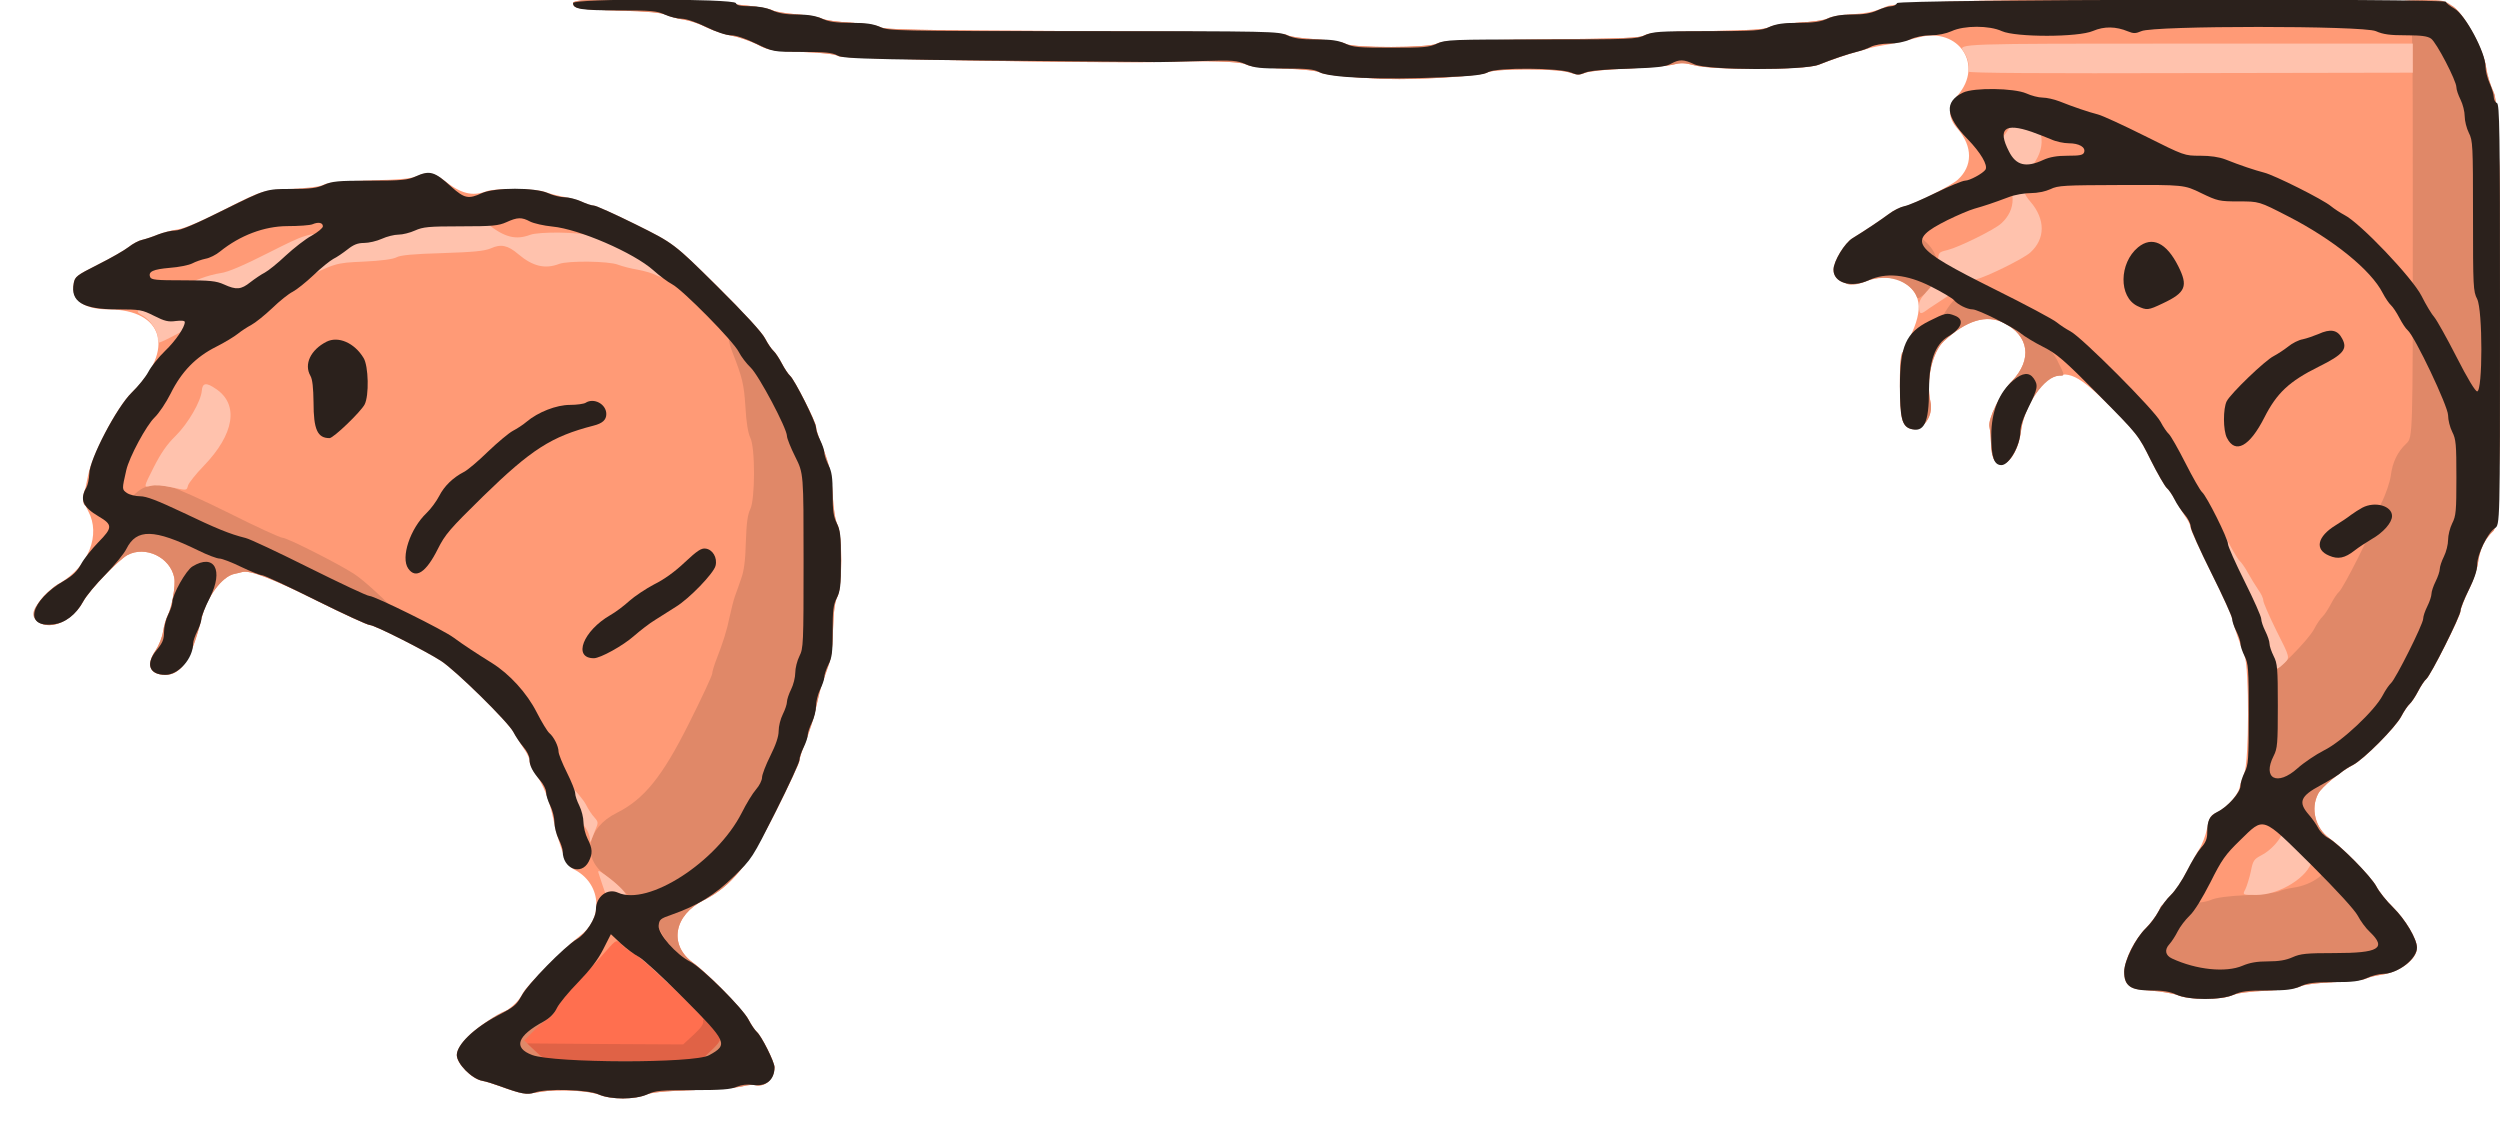
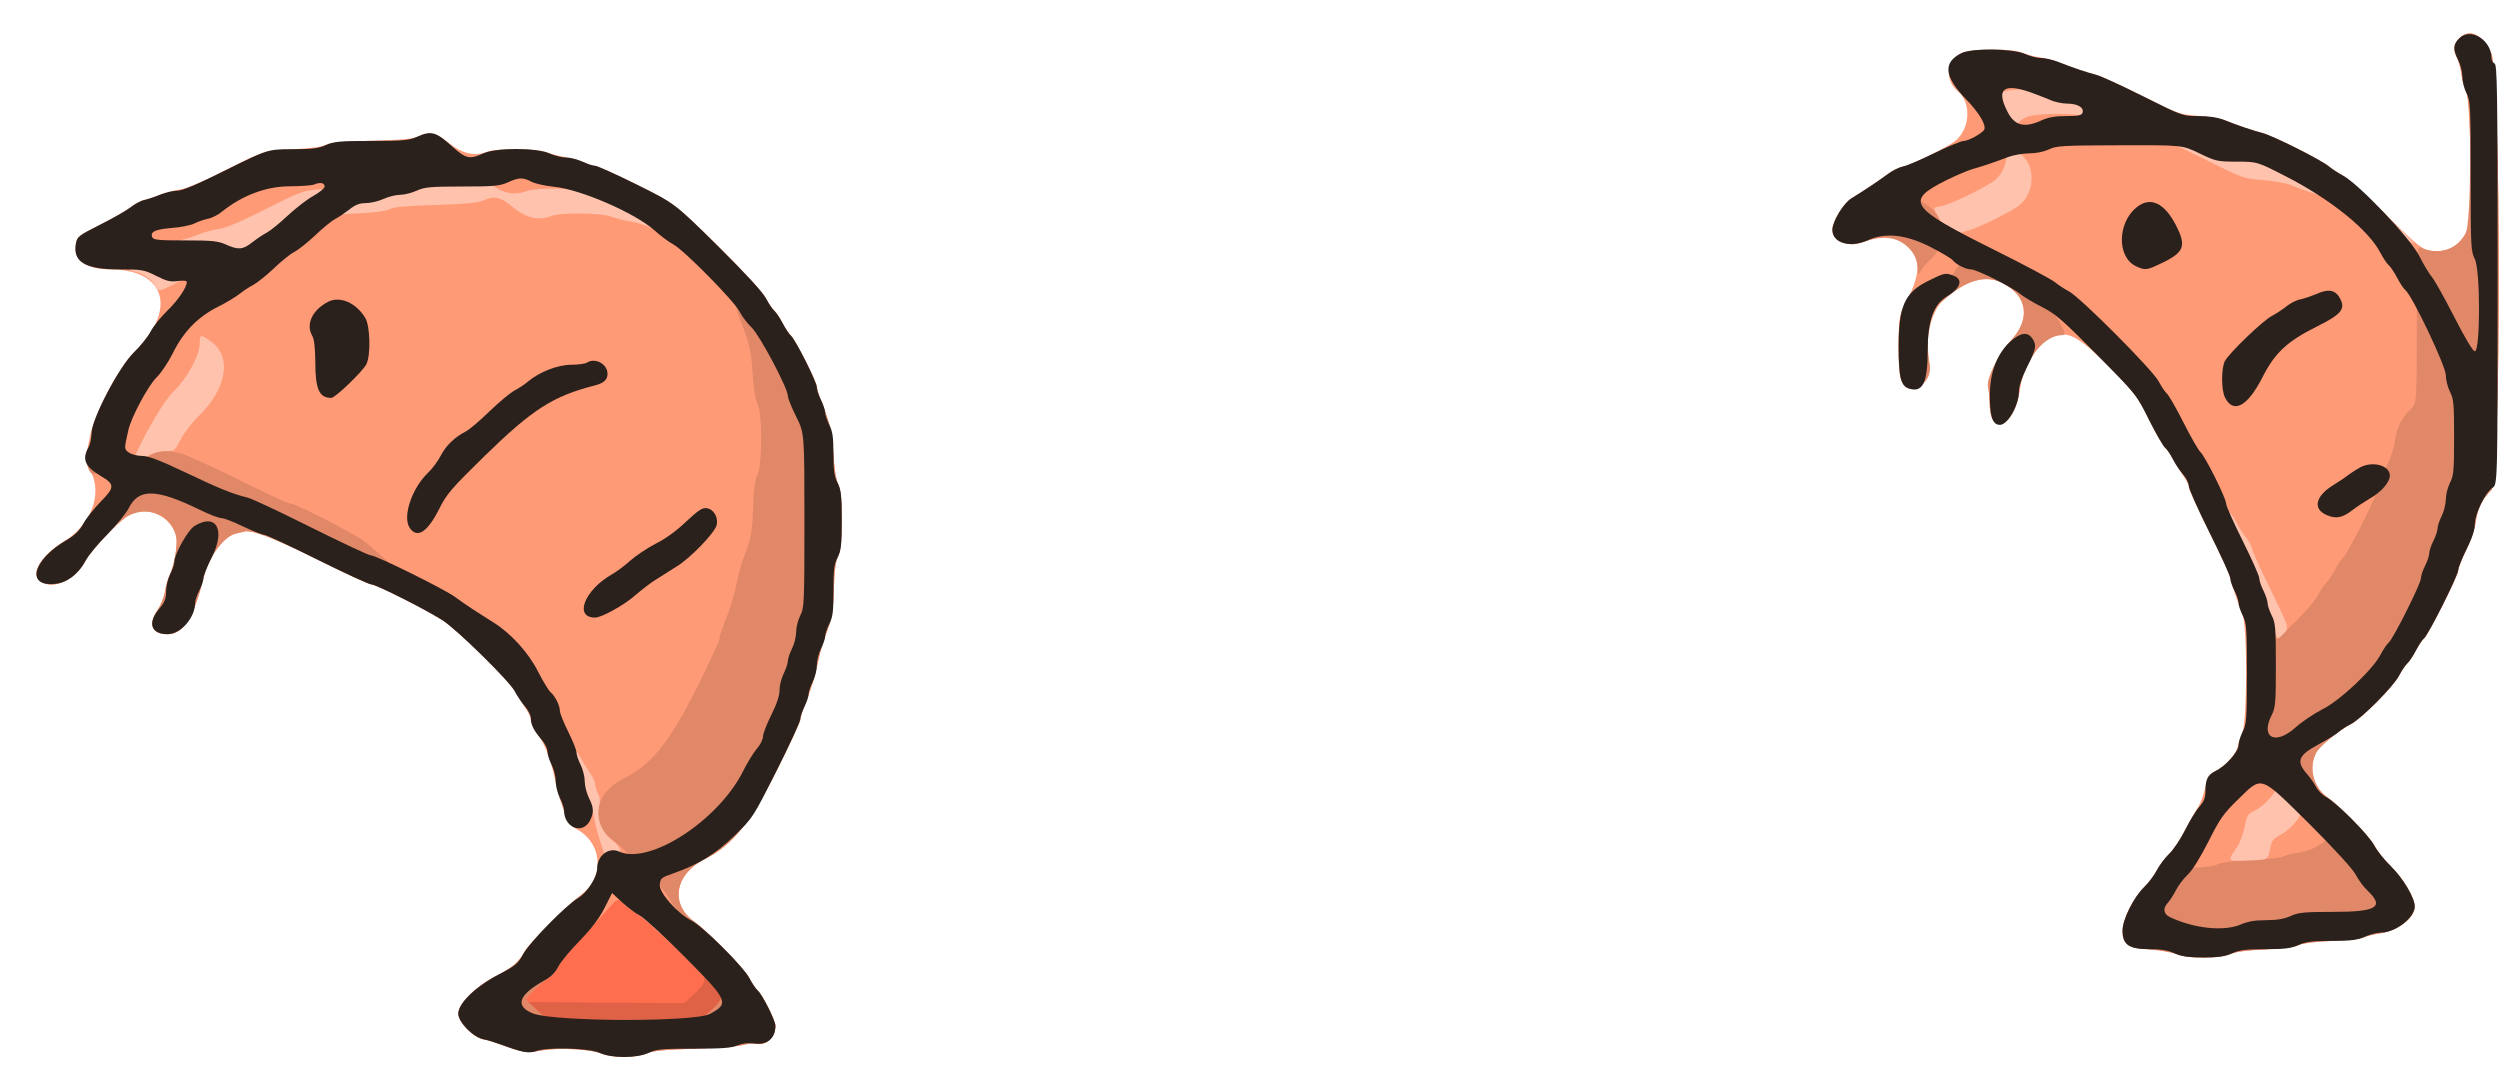
- <svg xmlns="http://www.w3.org/2000/svg" viewBox="0 0 1204 544" width="301" height="136">
-   <g transform="translate(0,544) scale(0.1,-0.1)" fill="#ff9a76" stroke="none">
-     <path d="M2760 5426 c0 -27 24 -31 220 -37 144 -4 204 -10 230 -21 19 -9 57 -19 85 -23 27 -4 76 -20 108 -37 33 -16 87 -34 121 -40 33 -6 88 -25 121 -41 57 -30 67 -31 215 -37 107 -4 163 -11 180 -21 22 -13 1319 -35 1560 -27 205 7 376 2 400 -12 18 -10 71 -16 180 -20 105 -4 163 -11 180 -20 22 -13 255 -32 380 -31 162 0 398 18 420 31 35 21 336 21 398 1 37 -12 49 -13 75 -2 19 8 103 17 207 21 96 4 195 13 219 19 35 9 55 9 103 -4 95 -24 532 -22 596 3 120 47 232 81 307 93 56 9 78 14 180 40 189 48 309 -134 184 -279 -50 -57 -50 -107 0 -164 72 -84 72 -178 -1 -244 -31 -29 -214 -119 -257 -128 -19 -3 -53 -20 -75 -37 -42 -31 -112 -78 -174 -116 -38 -23 -91 -110 -92 -151 -1 -61 80 -89 158 -56 45 19 129 22 162 4 104 -54 117 -136 46 -278 -46 -92 -46 -92 -46 -232 0 -151 10 -192 50 -205 55 -17 113 60 97 130 -22 103 8 239 65 292 107 100 205 130 288 88 122 -62 139 -175 40 -280 -56 -60 -117 -183 -109 -220 4 -17 7 -55 8 -85 3 -163 123 -106 145 69 12 92 83 219 140 248 85 44 136 20 298 -144 120 -122 129 -134 186 -249 33 -66 68 -126 77 -134 9 -8 28 -34 41 -59 14 -25 36 -61 49 -80 14 -19 25 -42 25 -53 0 -10 43 -103 95 -208 52 -104 99 -206 104 -227 11 -44 37 -120 60 -178 24 -60 23 -513 -1 -570 -9 -22 -19 -52 -22 -67 -8 -37 -60 -95 -107 -119 -35 -17 -39 -24 -50 -80 -7 -33 -23 -76 -36 -96 -13 -19 -41 -70 -63 -112 -21 -42 -55 -92 -75 -111 -20 -19 -47 -55 -60 -80 -13 -25 -40 -61 -60 -80 -49 -46 -105 -158 -105 -209 0 -68 23 -84 131 -92 52 -4 111 -15 131 -23 51 -22 206 -22 256 0 24 11 83 19 172 23 84 4 144 12 160 21 16 8 75 16 160 20 74 3 144 11 155 17 11 6 43 14 70 18 93 13 175 75 175 131 0 42 -56 136 -115 194 -31 30 -67 75 -80 100 -24 45 -157 183 -228 234 -67 49 -90 142 -53 213 16 32 109 109 168 139 51 26 207 183 233 235 13 25 31 51 40 59 9 8 27 35 40 60 13 25 31 53 40 60 21 18 165 303 165 328 0 10 17 54 38 98 22 43 42 103 46 133 8 65 33 116 75 155 48 46 49 2003 2 2108 -17 36 -33 89 -37 119 -11 86 -102 256 -159 297 -70 49 -2620 51 -2730 1 -53 -24 -89 -32 -164 -38 -53 -4 -107 -13 -120 -21 -14 -7 -77 -16 -140 -19 -71 -5 -126 -13 -141 -22 -19 -11 -86 -15 -300 -19 -220 -4 -280 -8 -300 -20 -21 -13 -102 -16 -500 -20 -398 -4 -479 -7 -500 -20 -36 -21 -403 -22 -440 -1 -15 9 -70 17 -141 22 -68 4 -126 12 -140 20 -20 12 -193 15 -979 19 -807 4 -959 7 -980 19 -15 9 -70 17 -141 22 -63 3 -126 12 -140 19 -13 8 -68 17 -121 21 -53 4 -106 13 -117 19 -81 43 -961 76 -961 36z" />
+ <svg xmlns="http://www.w3.org/2000/svg" viewBox="0 0 1204 525" width="301" height="131">
+   <g transform="translate(0,525) scale(0.1,-0.1)" fill="#ff9a76" stroke="none">
+     <path d="M11855 5065 c-28 -28 -31 -54 -11 -94 8 -15 18 -52 22 -82 4 -30 14 -67 23 -84 17 -32 30 -502 16 -612 -11 -94 -74 -155 -159 -155 -64 0 -74 8 -256 187 -91 89 -181 171 -200 180 -19 10 -48 29 -64 42 -38 32 -273 150 -323 162 -47 12 -126 39 -173 59 -19 8 -78 18 -131 23 -95 7 -98 8 -277 98 -100 50 -198 95 -219 100 -41 10 -110 33 -183 61 -25 10 -67 21 -93 24 -26 4 -63 14 -82 22 -50 21 -246 19 -291 -2 -74 -35 -83 -131 -19 -184 65 -54 61 -174 -7 -236 -31 -29 -214 -119 -257 -128 -19 -3 -53 -20 -75 -37 -42 -31 -112 -78 -174 -116 -38 -23 -91 -110 -92 -151 -1 -61 80 -89 158 -56 45 19 129 22 162 4 104 -54 117 -136 46 -278 -46 -92 -46 -92 -46 -232 0 -151 10 -192 50 -205 55 -17 113 60 97 130 -22 103 8 239 65 292 107 100 205 130 288 88 122 -62 139 -175 40 -280 -56 -60 -117 -183 -109 -220 4 -17 7 -55 8 -85 3 -163 123 -106 145 69 12 92 83 219 140 248 85 44 136 20 298 -144 120 -122 129 -134 186 -249 33 -66 68 -126 77 -134 9 -8 28 -34 41 -59 14 -25 36 -61 49 -80 14 -19 25 -42 25 -53 0 -10 43 -103 95 -208 52 -104 99 -206 104 -227 11 -44 37 -120 60 -178 24 -60 23 -513 -1 -570 -9 -22 -19 -52 -22 -67 -8 -37 -60 -95 -107 -119 -35 -17 -39 -24 -50 -80 -7 -33 -23 -76 -36 -96 -13 -19 -41 -70 -63 -112 -21 -42 -55 -92 -75 -111 -20 -19 -47 -55 -60 -80 -13 -25 -40 -61 -60 -80 -49 -46 -105 -158 -105 -209 0 -68 23 -84 131 -92 52 -4 111 -15 131 -23 51 -22 206 -22 256 0 24 11 83 19 172 23 84 4 144 12 160 21 16 8 75 16 160 20 74 3 144 11 155 17 11 6 43 14 70 18 93 13 175 75 175 131 0 42 -56 136 -115 194 -31 30 -67 75 -80 100 -24 45 -157 183 -228 234 -67 49 -90 142 -53 213 16 32 109 109 168 139 51 26 207 183 233 235 13 25 31 51 40 59 9 8 27 35 40 60 13 25 31 53 40 60 21 18 165 303 165 328 0 10 17 54 38 98 22 43 42 103 46 133 8 65 33 116 75 155 49 47 49 2008 0 2110 -44 92 -105 120 -154 71z" />
    <path d="M2010 4593 c-27 -13 -78 -18 -230 -22 -140 -4 -202 -10 -220 -20 -16 -9 -73 -17 -160 -21 -135 -6 -135 -6 -316 -97 -118 -60 -197 -94 -230 -98 -27 -4 -69 -15 -94 -25 -25 -10 -58 -21 -75 -25 -16 -3 -46 -19 -66 -35 -19 -15 -85 -53 -147 -84 -103 -52 -111 -58 -117 -90 -15 -79 46 -126 167 -126 268 -1 323 -196 113 -400 -71 -69 -190 -295 -211 -400 -7 -36 -16 -78 -20 -93 -5 -21 0 -41 21 -79 61 -113 2 -264 -136 -346 -103 -62 -154 -155 -104 -188 62 -41 165 7 216 100 29 54 169 199 213 223 87 46 205 -11 225 -108 8 -38 -11 -144 -33 -187 -8 -15 -17 -49 -21 -75 -4 -26 -20 -66 -36 -90 -47 -69 -28 -117 48 -117 76 0 125 77 174 273 25 102 98 200 157 213 15 3 32 7 38 9 37 11 150 -33 362 -139 129 -64 242 -116 253 -116 22 0 267 -124 343 -173 72 -47 324 -294 352 -347 14 -25 36 -60 49 -79 14 -19 25 -44 25 -56 0 -12 11 -37 25 -56 43 -59 70 -129 91 -229 11 -58 20 -86 57 -193 5 -15 24 -35 41 -44 130 -65 146 -232 30 -319 -69 -52 -255 -238 -274 -274 -25 -49 -64 -82 -147 -125 -93 -48 -173 -130 -173 -176 0 -41 71 -114 122 -124 18 -3 56 -15 83 -25 114 -41 122 -42 194 -29 85 15 242 7 293 -15 50 -21 167 -21 216 1 28 12 84 18 232 23 107 4 213 12 235 18 22 6 50 9 62 6 47 -12 93 30 93 86 0 26 -63 151 -85 170 -9 8 -27 34 -40 59 -23 46 -195 222 -268 275 -117 85 -92 229 53 301 132 66 219 174 346 427 63 125 114 235 114 244 0 8 8 36 18 62 35 90 53 147 66 212 8 36 19 81 26 100 7 19 21 58 30 85 13 35 20 88 22 175 3 92 9 133 21 157 24 46 25 299 0 346 -10 21 -19 72 -23 147 -7 110 -15 142 -62 262 -10 26 -18 54 -18 63 0 22 -105 228 -125 245 -9 8 -27 35 -40 60 -13 25 -31 52 -40 60 -9 8 -27 34 -40 59 -15 30 -98 120 -232 253 -208 206 -208 206 -391 297 -101 50 -193 91 -203 91 -11 0 -33 7 -50 15 -16 9 -55 20 -87 26 -31 5 -74 16 -95 24 -45 18 -241 20 -284 4 -69 -26 -124 -12 -205 53 -45 36 -84 42 -128 21z" />
  </g>
-   <g transform="translate(0,544) scale(0.1,-0.1)" fill="#e08868" stroke="none">
-     <path d="M2760 5426 c0 -27 24 -31 220 -37 144 -4 204 -10 230 -21 19 -9 57 -19 85 -23 27 -4 76 -20 108 -37 33 -16 87 -34 121 -40 33 -6 88 -25 121 -41 57 -30 67 -31 215 -37 107 -4 163 -11 180 -21 22 -13 1319 -35 1560 -27 205 7 376 2 400 -12 18 -10 71 -16 180 -20 105 -4 163 -11 180 -20 22 -13 255 -32 380 -31 162 0 398 18 420 31 35 21 336 21 398 1 37 -12 49 -13 75 -2 19 8 103 17 207 21 96 4 195 13 219 19 35 9 55 9 103 -4 95 -24 532 -22 596 3 70 28 142 52 186 63 75 19 79 24 51 66 -26 37 -31 72 -16 101 11 21 -137 15 -178 -7 -14 -8 -76 -17 -140 -20 -71 -5 -126 -13 -141 -22 -19 -11 -86 -15 -300 -19 -220 -4 -280 -8 -300 -20 -21 -13 -102 -16 -500 -20 -398 -4 -479 -7 -500 -20 -36 -21 -403 -22 -440 -1 -15 9 -70 17 -141 22 -68 4 -126 12 -140 20 -20 12 -193 15 -979 19 -807 4 -959 7 -980 19 -15 9 -70 17 -141 22 -63 3 -126 12 -140 19 -13 8 -68 17 -121 21 -53 4 -106 13 -117 19 -81 43 -961 76 -961 36z" />
-     <path d="M11580 5435 c0 -3 9 -23 20 -45 20 -38 20 -59 20 -1048 0 -1008 0 -1008 -31 -1038 -42 -39 -67 -90 -75 -155 -4 -30 -24 -90 -46 -133 -21 -44 -38 -88 -38 -98 0 -25 -144 -310 -165 -328 -9 -7 -27 -35 -40 -60 -13 -25 -31 -52 -40 -60 -9 -8 -27 -34 -40 -59 -27 -53 -183 -210 -235 -236 -80 -40 -80 -40 -80 -214 l0 -156 86 -85 c47 -47 96 -105 109 -130 13 -25 49 -70 80 -100 59 -58 115 -152 115 -194 0 -56 -82 -118 -175 -131 -27 -4 -59 -12 -70 -18 -11 -6 -81 -14 -155 -18 -89 -4 -148 -12 -172 -23 -26 -11 -67 -16 -136 -16 -100 0 -100 0 -113 -32 -7 -18 -34 -55 -60 -83 -93 -99 -133 -223 -90 -276 16 -20 31 -24 112 -30 52 -4 111 -15 131 -23 51 -22 206 -22 256 0 24 11 83 19 172 23 84 4 144 12 160 21 16 8 75 16 160 20 74 3 144 11 155 17 11 6 43 14 70 18 93 13 175 75 175 131 0 42 -56 136 -115 194 -31 30 -67 75 -80 100 -24 45 -157 183 -228 234 -67 49 -90 142 -53 213 16 32 109 109 168 139 51 26 207 183 233 235 13 25 31 51 40 59 9 8 27 35 40 60 13 25 31 53 40 60 21 18 165 303 165 328 0 10 17 54 38 98 22 43 42 103 46 133 8 65 33 116 75 155 48 46 49 2003 2 2108 -17 36 -33 89 -37 119 -11 86 -102 256 -159 297 -44 31 -49 32 -140 32 -52 0 -95 -2 -95 -5z" />
-     <path d="M9103 4320 c-18 -4 -43 -15 -55 -24 -13 -9 -34 -23 -48 -33 -71 -48 -120 -116 -120 -168 0 -31 48 -35 108 -9 95 41 216 2 245 -79 6 -15 63 37 84 77 64 123 -69 271 -214 236z" />
-     <path d="M3268 4224 c11 -22 28 -47 37 -54 9 -8 27 -35 40 -60 13 -25 31 -52 40 -60 20 -17 125 -223 125 -245 0 -9 8 -37 18 -63 47 -120 55 -152 62 -262 4 -75 13 -126 23 -147 25 -47 24 -300 0 -346 -12 -24 -18 -65 -21 -157 -2 -87 -9 -140 -22 -175 -9 -27 -23 -66 -30 -85 -7 -19 -18 -64 -26 -100 -13 -65 -31 -122 -66 -212 -10 -26 -18 -54 -18 -62 0 -9 -51 -119 -114 -244 -127 -253 -214 -361 -346 -427 -145 -72 -170 -216 -53 -301 73 -53 245 -229 268 -275 13 -25 31 -51 40 -59 22 -19 85 -144 85 -170 0 -56 -46 -98 -93 -86 -12 3 -40 0 -62 -6 -22 -6 -128 -14 -235 -18 -148 -5 -204 -11 -232 -23 -39 -18 -165 -23 -202 -8 -58 23 -286 -153 -286 -220 0 -41 71 -114 122 -124 18 -3 56 -15 83 -25 114 -41 122 -42 194 -29 85 15 242 7 293 -15 50 -21 167 -21 216 1 28 12 84 18 232 23 107 4 213 12 235 18 22 6 50 9 62 6 47 -12 93 30 93 86 0 26 -63 151 -85 170 -9 8 -27 34 -40 59 -23 46 -195 222 -268 275 -117 85 -92 229 53 301 132 66 219 174 346 427 63 125 114 235 114 244 0 8 8 36 18 62 35 90 53 147 66 212 8 36 19 81 26 100 7 19 21 58 30 85 13 35 20 88 22 175 3 92 9 133 21 157 24 46 25 299 0 346 -10 21 -19 72 -23 147 -7 110 -15 142 -62 262 -10 26 -18 54 -18 63 0 22 -105 228 -125 245 -9 8 -27 35 -40 60 -13 25 -31 52 -40 60 -9 8 -27 34 -40 59 -15 29 -98 120 -230 251 -162 161 -203 196 -187 164z" />
-     <path d="M9491 4049 c-75 -16 -162 -145 -177 -259 -21 -168 -144 -236 -144 -80 0 33 -3 41 -10 30 -16 -25 -12 -296 5 -330 44 -85 154 -6 132 95 -22 103 8 239 65 292 107 100 205 130 288 88 122 -62 139 -175 40 -280 -56 -60 -117 -183 -109 -220 4 -17 7 -55 8 -85 3 -164 123 -106 145 70 15 117 115 260 182 260 30 0 30 -2 -10 78 -42 83 -281 326 -331 337 -17 4 -34 8 -40 9 -5 1 -25 -1 -44 -5z" />
-     <path d="M745 3105 c-5 -2 -22 -6 -37 -9 -59 -13 -132 -111 -157 -213 -31 -123 -87 -248 -118 -262 -34 -16 -85 -14 -111 5 -27 18 -52 4 -120 -70 -49 -53 -54 -87 -17 -112 62 -41 165 7 216 100 29 54 169 199 213 223 87 46 205 -11 225 -108 8 -38 -11 -144 -33 -187 -8 -15 -17 -49 -21 -75 -4 -26 -20 -66 -36 -90 -47 -69 -28 -117 48 -117 76 0 125 77 174 273 25 102 98 200 157 213 15 3 32 7 38 9 37 11 150 -33 362 -139 129 -64 242 -116 253 -116 11 0 78 -29 149 -65 71 -36 132 -65 135 -65 40 0 -256 309 -361 377 -76 49 -321 173 -343 173 -11 0 -127 53 -258 119 -131 65 -256 121 -278 125 -22 4 -47 9 -55 11 -8 2 -19 2 -25 0z" />
-     <path d="M407 3077 c-10 -26 -9 -65 2 -71 12 -8 19 33 11 64 -5 22 -7 23 -13 7z" />
+   <g transform="translate(0,525) scale(0.1,-0.1)" fill="#e08868" stroke="none">
+     <path d="M11855 5065 c-28 -28 -31 -54 -11 -94 8 -15 18 -52 22 -82 4 -30 14 -67 23 -84 27 -51 24 -637 -4 -684 -46 -78 -128 -103 -217 -66 -17 7 -18 -15 -18 -372 0 -379 0 -379 -31 -409 -42 -39 -67 -90 -75 -155 -4 -30 -24 -90 -46 -133 -21 -44 -38 -88 -38 -98 0 -25 -144 -310 -165 -328 -9 -7 -27 -35 -40 -60 -13 -25 -31 -52 -40 -60 -9 -8 -27 -34 -40 -59 -26 -53 -183 -209 -235 -236 -104 -53 -110 -65 -110 -212 l0 -133 101 -97 c57 -55 111 -117 124 -143 13 -25 49 -70 80 -100 59 -58 115 -152 115 -194 0 -56 -82 -118 -175 -131 -27 -4 -59 -12 -70 -18 -11 -6 -81 -14 -155 -17 -85 -4 -144 -12 -160 -20 -16 -9 -74 -16 -159 -20 -104 -5 -136 -9 -139 -20 -3 -8 -26 -37 -52 -65 -93 -99 -134 -223 -91 -276 16 -20 31 -24 112 -30 52 -4 111 -15 131 -23 51 -22 206 -22 256 0 24 11 83 19 172 23 84 4 144 12 160 21 16 8 75 16 160 20 74 3 144 11 155 17 11 6 43 14 70 18 93 13 175 75 175 131 0 42 -56 136 -115 194 -31 30 -67 75 -80 100 -24 45 -157 183 -228 234 -67 49 -90 142 -53 213 16 32 109 109 168 139 51 26 207 183 233 235 13 25 31 51 40 59 9 8 27 35 40 60 13 25 31 53 40 60 21 18 165 303 165 328 0 10 17 54 38 98 22 43 42 103 46 133 8 65 33 116 75 155 49 47 49 2008 0 2110 -44 92 -105 120 -154 71z" />
+     <path d="M9133 4290 c-18 -4 -43 -15 -55 -24 -13 -9 -39 -27 -59 -40 -44 -30 -81 -73 -99 -115 -17 -41 -8 -48 43 -33 93 28 113 31 151 22 73 -16 125 -75 128 -144 1 -36 1 -36 18 -8 10 15 30 38 45 52 134 123 9 333 -172 290z" />
+     <path d="M3298 4194 c11 -22 28 -47 37 -54 9 -8 27 -35 40 -60 13 -25 31 -52 40 -60 20 -17 125 -223 125 -245 0 -9 8 -37 18 -63 47 -120 55 -152 62 -262 4 -75 13 -126 23 -147 25 -47 24 -300 0 -346 -12 -24 -18 -65 -21 -157 -2 -87 -9 -140 -22 -175 -9 -27 -23 -66 -30 -85 -7 -19 -18 -64 -26 -100 -13 -65 -31 -122 -66 -212 -10 -26 -18 -54 -18 -62 0 -9 -51 -119 -114 -244 -127 -253 -214 -361 -346 -427 -145 -72 -170 -216 -53 -301 73 -53 245 -229 268 -275 13 -25 31 -51 40 -59 22 -19 85 -144 85 -170 0 -56 -46 -98 -93 -86 -12 3 -40 0 -62 -6 -22 -6 -128 -14 -235 -18 -148 -5 -204 -11 -232 -23 -50 -22 -159 -22 -221 0 -48 17 -48 17 -122 -20 -94 -49 -175 -131 -175 -178 0 -41 71 -114 122 -124 18 -3 56 -15 83 -25 114 -41 122 -42 194 -29 85 15 242 7 293 -15 50 -21 167 -21 216 1 28 12 84 18 232 23 107 4 213 12 235 18 22 6 50 9 62 6 47 -12 93 30 93 86 0 26 -63 151 -85 170 -9 8 -27 34 -40 59 -23 46 -195 222 -268 275 -117 85 -92 229 53 301 132 66 219 174 346 427 63 125 114 235 114 244 0 8 8 36 18 62 35 90 53 147 66 212 8 36 19 81 26 100 7 19 21 58 30 85 13 35 20 88 22 175 3 92 9 133 21 157 24 46 25 299 0 346 -10 21 -19 72 -23 147 -7 110 -15 142 -62 262 -10 26 -18 54 -18 63 0 22 -105 228 -125 245 -9 8 -27 35 -40 60 -13 25 -31 52 -40 60 -9 8 -27 34 -40 59 -15 29 -94 116 -215 236 -152 151 -188 182 -172 149z" />
+     <path d="M9521 4019 c-54 -11 -83 -40 -128 -125 -46 -87 -55 -118 -25 -91 105 95 201 123 282 82 122 -62 139 -175 40 -280 -56 -60 -117 -183 -109 -220 4 -17 7 -55 8 -85 3 -163 123 -106 145 69 17 132 109 256 194 263 30 2 30 2 2 58 -36 71 -280 315 -325 325 -17 4 -34 8 -40 9 -5 1 -25 -1 -44 -5z" />
+     <path d="M9167 3756 c-23 -50 -25 -302 -2 -346 41 -79 154 -7 134 85 -4 17 -7 50 -8 75 -1 34 -4 41 -13 32 -37 -37 -78 7 -79 88 -2 92 -10 110 -32 66z" />
+     <path d="M412 3085 c-19 -41 1 -125 31 -125 15 0 11 94 -7 128 -12 23 -12 23 -24 -3z" />
+     <path d="M775 3075 c-5 -2 -22 -6 -37 -9 -57 -13 -158 -151 -158 -217 0 -9 -9 -36 -20 -60 -30 -67 -27 -90 8 -57 97 91 245 51 271 -73 8 -38 -11 -144 -33 -187 -8 -15 -17 -49 -21 -75 -4 -26 -20 -66 -36 -90 -47 -69 -28 -117 48 -117 76 0 125 77 174 273 25 102 98 200 157 213 15 3 32 7 38 9 37 11 150 -33 362 -139 129 -64 242 -116 253 -116 22 0 274 -124 303 -149 17 -15 17 -13 -2 24 -24 47 -277 296 -348 342 -76 49 -321 173 -343 173 -11 0 -127 53 -258 119 -131 65 -256 121 -278 125 -22 4 -47 9 -55 11 -8 2 -19 2 -25 0z" />
+     <path d="M274 2622 c-103 -75 -138 -146 -89 -178 60 -40 164 6 213 94 23 42 23 42 0 42 -32 0 -68 27 -68 51 0 26 -10 24 -56 -9z" />
  </g>
-   <g transform="translate(0,544) scale(0.1,-0.1)" fill="#ffc2ad" stroke="none">
-     <path d="M9455 5194 c22 -32 30 -63 26 -99 0 -7 360 -9 1069 -7 l1070 2 0 70 0 70 -1095 0 c-1094 0 -1094 0 -1070 -36z" />
-     <path d="M9692 4879 c-3 -38 -16 -64 -53 -107 -33 -37 -44 -71 -35 -107 3 -13 19 -39 35 -57 72 -84 72 -178 -1 -244 -32 -30 -203 -114 -258 -128 -45 -11 -45 -11 -46 -59 -3 -72 -11 -94 -55 -141 -31 -34 -39 -51 -37 -75 3 -37 6 -38 49 -6 19 13 54 36 79 52 25 15 61 40 80 55 19 15 51 31 70 34 44 9 227 99 258 128 73 66 73 160 1 244 -33 37 -44 71 -35 107 3 13 19 39 35 57 78 90 70 195 -19 255 -47 32 -65 30 -68 -8z" />
-     <path d="M2220 4383 c-27 -13 -78 -18 -230 -22 -140 -4 -202 -10 -220 -20 -16 -9 -73 -17 -160 -21 -135 -6 -135 -6 -316 -97 -118 -60 -197 -94 -230 -98 -27 -4 -69 -15 -94 -25 -25 -10 -58 -21 -75 -25 -16 -3 -46 -19 -66 -35 -20 -16 -66 -44 -103 -62 -76 -37 -76 -37 -36 -60 34 -20 70 -73 70 -105 0 -13 2 -23 5 -23 15 0 174 86 204 110 20 16 50 32 66 35 17 4 50 15 75 25 25 10 67 21 94 25 33 4 112 38 230 98 181 91 181 91 316 97 87 4 144 12 160 21 18 10 80 16 220 20 153 5 203 10 234 23 48 22 82 15 132 -28 70 -59 129 -73 197 -47 43 16 239 14 284 -4 21 -8 64 -19 95 -24 32 -6 71 -17 87 -26 17 -8 38 -15 49 -15 10 0 60 -20 110 -45 101 -49 106 -49 62 2 -16 18 -30 38 -30 44 0 12 -256 139 -282 139 -10 0 -32 7 -49 15 -16 9 -55 20 -87 26 -31 5 -74 16 -95 24 -45 18 -241 20 -284 4 -69 -26 -124 -12 -205 53 -45 36 -84 42 -128 21z" />
-     <path d="M972 3559 c-4 -52 -67 -160 -127 -219 -41 -40 -70 -82 -105 -151 -49 -97 -49 -97 -15 -89 21 5 59 2 97 -6 81 -17 76 -18 84 9 4 12 37 54 74 92 149 154 172 297 60 372 -46 32 -65 30 -68 -8z" />
-     <path d="M10568 3014 c33 -66 68 -126 77 -134 9 -8 28 -34 41 -59 14 -25 36 -61 49 -80 14 -19 25 -42 25 -52 0 -10 45 -109 100 -219 55 -111 100 -213 100 -226 0 -31 7 -30 41 2 28 27 28 27 -37 155 -35 71 -64 137 -64 147 0 11 -11 34 -25 53 -13 19 -35 55 -49 80 -13 25 -32 51 -41 59 -9 8 -45 70 -80 139 -53 105 -74 137 -130 191 l-67 65 60 -121z" />
-     <path d="M2689 1695 c12 -22 33 -55 46 -74 14 -19 25 -43 25 -55 0 -19 9 -36 62 -115 10 -14 18 -37 19 -51 0 -14 3 -18 5 -10 3 8 13 32 21 53 15 35 15 38 -4 60 -12 12 -30 40 -41 62 -11 22 -51 69 -87 105 -65 63 -66 64 -46 25z" />
-     <path d="M11030 1549 c0 -10 -6 -33 -14 -51 -8 -18 -17 -45 -21 -60 -7 -37 -59 -95 -106 -118 -34 -18 -39 -25 -49 -77 -7 -32 -19 -70 -26 -85 -15 -28 -15 -28 53 -28 112 0 251 87 268 167 4 16 13 43 21 61 22 51 18 61 -56 138 -49 50 -70 66 -70 53z" />
-     <path d="M2883 1234 c5 -18 28 -84 50 -147 5 -15 24 -35 41 -44 17 -8 43 -27 59 -41 33 -31 35 -16 7 47 -11 24 -20 53 -20 65 0 23 -36 61 -104 111 -33 24 -38 26 -33 9z" />
-     <path d="M3082 880 c-1 -57 -34 -123 -78 -156 -20 -16 -58 -48 -83 -71 l-46 -43 106 0 c58 0 119 4 135 9 16 5 41 12 56 15 19 4 30 16 38 42 33 97 -3 180 -96 227 -32 16 -32 16 -32 -23z" />
+   <g transform="translate(0,525) scale(0.1,-0.1)" fill="#ffc2ad" stroke="none">
+     <path d="M9642 4803 c-72 -35 -81 -130 -17 -183 65 -54 61 -174 -7 -236 -32 -30 -215 -120 -260 -128 -45 -8 -44 -5 -17 -50 21 -35 28 -113 13 -137 -9 -15 9 -5 56 33 19 15 51 31 70 34 44 9 227 99 258 128 68 62 72 182 7 236 -64 53 -55 149 19 184 45 21 241 23 291 2 19 -8 56 -18 82 -22 26 -3 68 -14 93 -24 73 -28 142 -51 183 -61 21 -5 119 -50 219 -100 179 -90 182 -91 277 -98 53 -5 112 -15 131 -23 47 -20 126 -47 173 -59 49 -12 284 -130 323 -161 16 -13 47 -34 69 -47 40 -23 40 -23 -15 34 -30 31 -75 68 -100 83 -25 14 -58 37 -74 50 -38 31 -274 149 -323 161 -47 12 -126 39 -173 59 -19 8 -78 18 -131 23 -95 7 -98 8 -277 98 -100 50 -198 95 -219 100 -41 10 -110 33 -183 61 -25 10 -67 21 -93 24 -26 4 -63 14 -82 22 -50 21 -249 19 -293 -3z" />
+     <path d="M2200 4403 c-27 -13 -78 -18 -230 -22 -140 -4 -202 -10 -220 -20 -16 -9 -73 -17 -160 -21 -135 -6 -135 -6 -316 -97 -118 -60 -197 -94 -230 -98 -27 -4 -69 -15 -94 -25 -25 -10 -58 -21 -75 -25 -16 -3 -46 -19 -66 -35 -19 -15 -73 -47 -120 -71 -83 -42 -84 -43 -52 -49 44 -10 82 -36 101 -70 16 -28 16 -28 86 7 39 19 86 48 105 63 20 16 50 32 66 35 17 4 50 15 75 25 25 10 67 21 94 25 33 4 112 38 230 98 181 91 181 91 316 97 87 4 144 12 160 21 18 10 80 16 220 20 153 5 203 10 234 23 48 22 82 15 132 -28 70 -59 129 -73 197 -47 43 16 239 14 284 -4 21 -8 64 -19 95 -24 32 -6 71 -17 87 -26 17 -8 39 -15 49 -15 10 0 64 -22 120 -50 56 -27 102 -47 102 -45 0 44 -38 75 -179 144 -80 39 -154 71 -164 71 -10 0 -31 7 -48 15 -16 9 -55 20 -87 26 -31 5 -74 16 -95 24 -45 18 -241 20 -284 4 -69 -26 -124 -12 -205 53 -45 36 -84 42 -128 21z" />
+     <path d="M952 3591 c-1 -58 -60 -166 -127 -231 -63 -61 -205 -323 -205 -377 1 -26 1 -27 12 -8 34 62 89 97 155 98 44 0 45 1 73 56 16 31 54 81 85 111 141 137 165 294 55 367 -44 31 -48 29 -48 -16z" />
+     <path d="M10548 3034 c33 -66 68 -126 77 -134 9 -8 28 -34 41 -59 14 -25 36 -61 49 -80 14 -19 25 -42 25 -52 0 -10 45 -109 100 -219 55 -111 100 -209 100 -218 0 -20 33 -102 41 -102 3 0 16 11 29 25 24 26 24 26 -62 203 -48 97 -90 189 -93 204 -3 14 -16 39 -29 55 -13 15 -33 46 -44 69 -11 22 -28 47 -37 54 -9 8 -45 70 -80 139 -50 99 -75 138 -120 181 l-57 55 60 -121z" />
+     <path d="M2669 1715 c12 -22 33 -55 46 -74 14 -19 25 -44 25 -56 0 -12 11 -37 25 -56 43 -59 70 -129 91 -229 11 -58 20 -86 57 -193 5 -15 24 -35 41 -44 17 -8 39 -22 49 -31 24 -21 23 0 -3 57 -11 24 -20 51 -20 61 0 10 -16 30 -35 44 -55 42 -80 106 -65 170 5 22 3 41 -6 57 -7 13 -13 33 -14 45 0 12 -11 36 -25 55 -13 19 -35 54 -49 79 -13 25 -50 70 -81 100 -57 55 -57 55 -36 15z" />
+     <path d="M11014 1583 c-3 -16 -12 -44 -19 -63 -7 -19 -16 -47 -19 -62 -8 -37 -60 -95 -107 -119 -35 -17 -39 -24 -50 -80 -7 -33 -22 -76 -35 -94 -50 -74 -53 -70 51 -67 102 4 96 0 110 70 5 24 16 37 44 52 47 23 99 81 106 118 4 15 13 42 21 60 20 46 18 65 -12 93 -14 13 -37 45 -50 72 -28 55 -32 56 -40 20z" />
+     <path d="M3062 906 c0 -61 -32 -128 -78 -162 -21 -16 -70 -59 -109 -96 l-70 -68 122 0 c121 0 121 0 165 33 120 90 118 259 -4 323 -26 14 -26 14 -26 -30z" />
  </g>
-   <g transform="translate(0,544) scale(0.1,-0.1)" fill="#ff6f4f" stroke="none">
+   <g transform="translate(0,525) scale(0.1,-0.1)" fill="#ff6f4f" stroke="none">
    <path d="M2919 860 c-24 -28 -85 -94 -135 -148 -49 -53 -96 -112 -103 -129 -7 -18 -27 -42 -45 -52 -17 -11 -49 -38 -71 -61 l-40 -41 52 -50 52 -49 371 0 371 0 49 46 c28 26 50 54 50 62 0 24 -348 369 -405 401 -27 16 -59 38 -69 50 -26 28 -27 28 -77 -29z" />
  </g>
-   <g transform="translate(0,544) scale(0.1,-0.1)" fill="#e06246" stroke="none">
+   <g transform="translate(0,525) scale(0.1,-0.1)" fill="#e06246" stroke="none">
    <path d="M3386 524 c4 -15 -8 -32 -45 -67 l-51 -47 -375 2 -376 3 45 -42 c45 -43 45 -43 416 -43 l371 0 49 46 c61 57 61 63 5 122 -30 32 -42 40 -39 26z" />
  </g>
-   <g transform="translate(0,544) scale(0.1,-0.1)" fill="#2b211c" stroke="none">
-     <path d="M2760 5425 c0 -29 39 -35 218 -35 158 0 185 -2 223 -20 24 -11 61 -20 81 -20 22 0 70 -16 119 -40 51 -25 97 -40 120 -40 23 0 69 -15 120 -40 83 -40 83 -40 221 -40 114 0 145 -3 171 -17 32 -18 139 -20 1547 -32 19 0 111 2 204 5 155 5 173 3 217 -16 40 -17 69 -20 184 -20 110 0 142 -3 168 -17 50 -28 297 -38 602 -25 144 6 187 11 213 25 42 23 345 21 400 -3 28 -12 36 -12 65 0 21 9 89 16 207 19 140 5 181 9 207 24 41 22 61 22 114 -3 64 -29 524 -30 597 -2 70 28 142 52 186 63 21 5 51 16 67 24 15 8 54 15 86 15 36 0 75 8 102 20 26 12 65 20 100 20 34 0 73 8 100 20 60 28 182 28 242 0 67 -30 368 -30 439 1 54 23 110 22 168 -2 27 -11 37 -11 65 1 58 27 1067 27 1129 0 36 -16 69 -20 145 -20 74 0 104 -4 121 -16 26 -18 122 -203 122 -234 0 -12 9 -38 20 -60 11 -22 20 -58 20 -80 0 -22 9 -58 20 -80 19 -37 20 -59 20 -400 0 -342 1 -363 20 -400 27 -53 27 -445 0 -445 -9 0 -47 63 -100 167 -47 92 -95 177 -106 190 -12 13 -40 59 -62 103 -44 87 -296 352 -372 390 -19 10 -48 29 -64 42 -38 32 -273 150 -323 162 -43 11 -115 35 -185 63 -31 12 -73 18 -122 18 -76 0 -76 0 -266 95 -104 52 -206 99 -227 104 -43 11 -115 35 -185 63 -26 10 -62 18 -81 18 -19 0 -54 9 -78 20 -59 26 -253 29 -305 4 -92 -44 -85 -114 22 -224 63 -65 99 -126 86 -147 -12 -18 -76 -53 -98 -53 -12 0 -75 -26 -140 -58 -66 -32 -134 -62 -153 -65 -19 -4 -53 -21 -75 -38 -42 -31 -112 -78 -174 -116 -38 -23 -91 -110 -92 -151 -1 -64 84 -90 169 -52 84 39 183 29 299 -29 54 -27 104 -57 112 -66 18 -22 64 -45 90 -45 26 0 196 -85 234 -117 16 -13 63 -42 105 -63 67 -34 100 -62 268 -232 191 -193 191 -193 251 -314 33 -66 68 -126 77 -134 9 -7 26 -32 37 -54 11 -23 34 -56 49 -74 16 -18 29 -44 29 -57 0 -14 45 -115 100 -225 55 -110 100 -209 100 -220 0 -12 9 -38 20 -60 11 -22 20 -49 20 -60 0 -11 9 -38 20 -60 18 -36 20 -59 20 -280 0 -221 -2 -244 -20 -280 -11 -22 -20 -51 -20 -65 0 -31 -60 -100 -111 -125 -39 -20 -49 -41 -49 -102 0 -27 -8 -47 -29 -70 -16 -18 -47 -69 -69 -113 -22 -44 -57 -96 -77 -115 -20 -19 -47 -55 -60 -80 -13 -25 -40 -61 -60 -80 -50 -47 -105 -158 -105 -210 0 -68 31 -90 128 -90 58 0 92 -5 123 -20 62 -28 216 -28 278 0 35 16 65 20 160 20 94 0 124 4 160 20 35 16 65 20 160 20 94 0 124 4 160 20 24 11 59 20 78 20 70 0 163 72 163 126 0 42 -56 136 -115 194 -31 30 -67 75 -80 100 -26 51 -183 208 -232 234 -18 9 -40 31 -49 49 -9 17 -30 47 -46 65 -51 59 -39 88 56 139 44 24 89 51 100 62 12 10 37 27 56 36 52 26 208 183 235 236 13 25 31 51 40 59 9 8 27 35 40 60 13 25 31 53 40 60 22 19 165 304 165 330 0 11 18 56 40 100 27 54 40 93 40 120 0 50 50 153 85 176 25 16 25 16 25 1029 0 891 -2 1014 -15 1019 -8 3 -15 16 -15 28 0 13 -9 43 -20 67 -11 24 -20 61 -20 82 0 67 -97 248 -149 277 -22 13 -41 27 -41 33 0 17 -2637 12 -2644 -6 -3 -8 -16 -15 -28 -15 -13 0 -43 -9 -67 -20 -31 -14 -65 -20 -120 -20 -54 0 -89 -6 -120 -20 -33 -15 -65 -20 -140 -20 -74 0 -106 -5 -140 -20 -39 -18 -66 -20 -300 -20 -233 0 -260 -2 -300 -20 -41 -19 -66 -20 -500 -20 -433 0 -458 -1 -500 -20 -38 -18 -65 -20 -221 -20 -156 0 -183 2 -221 20 -34 15 -66 20 -140 20 -75 0 -107 5 -140 20 -43 19 -69 20 -980 20 -912 0 -938 1 -980 20 -34 15 -66 20 -140 20 -75 0 -107 5 -140 20 -31 14 -66 20 -120 20 -55 0 -89 6 -120 20 -29 13 -66 20 -107 20 -46 0 -64 4 -68 15 -9 22 -784 23 -784 0z m7025 -620 c28 -10 69 -26 93 -36 23 -11 62 -19 85 -19 50 0 83 -19 74 -44 -5 -13 -21 -16 -79 -16 -51 0 -86 -6 -117 -20 -84 -39 -132 -27 -166 41 -56 109 -20 139 110 94z m816 -295 c79 -38 87 -40 181 -40 98 0 98 0 236 -71 219 -112 401 -260 457 -370 13 -25 31 -51 40 -59 9 -8 27 -35 40 -60 13 -25 31 -53 40 -60 34 -28 195 -367 195 -410 0 -23 9 -58 20 -80 18 -35 20 -59 20 -220 0 -161 -2 -185 -20 -220 -11 -22 -20 -58 -20 -80 0 -22 -9 -58 -20 -80 -11 -22 -20 -49 -20 -60 0 -11 -9 -38 -20 -60 -11 -22 -20 -49 -20 -60 0 -11 -9 -38 -20 -60 -11 -22 -20 -48 -20 -60 0 -26 -133 -291 -155 -310 -9 -8 -27 -34 -40 -59 -38 -73 -197 -223 -283 -265 -39 -20 -97 -59 -127 -86 -98 -88 -171 -50 -115 60 18 35 20 59 20 240 0 181 -2 205 -20 240 -11 22 -20 49 -20 60 0 11 -9 38 -20 60 -11 22 -20 48 -20 60 0 11 -36 92 -80 180 -44 88 -80 169 -80 180 0 26 -103 232 -125 250 -9 8 -45 71 -80 140 -35 69 -71 132 -80 140 -9 8 -27 34 -40 59 -28 55 -382 410 -435 436 -19 10 -48 29 -64 42 -16 14 -151 86 -300 160 -405 202 -426 233 -227 333 47 23 105 48 130 55 49 14 86 26 166 56 28 11 75 19 105 19 33 0 71 8 95 19 36 18 67 19 342 20 302 1 302 1 384 -39z m532 -3237 c123 -123 207 -215 222 -243 13 -25 39 -61 59 -79 81 -78 42 -101 -169 -101 -138 0 -166 -3 -204 -20 -31 -14 -65 -20 -118 -20 -53 0 -88 -6 -123 -21 -80 -34 -222 -20 -340 35 -32 15 -37 42 -12 69 11 12 29 40 40 62 11 22 37 56 57 75 23 21 61 84 100 160 55 110 72 134 143 203 118 115 102 120 345 -120z" />
+   <g transform="translate(0,525) scale(0.1,-0.1)" fill="#2b211c" stroke="none">
+     <path d="M11855 5065 c-30 -29 -31 -54 -5 -105 11 -22 20 -58 20 -80 0 -22 9 -58 20 -80 19 -37 20 -59 20 -400 0 -342 1 -363 20 -400 27 -53 27 -445 0 -445 -9 0 -47 63 -100 167 -47 92 -95 177 -106 190 -12 13 -40 59 -62 103 -44 87 -296 352 -372 390 -19 10 -48 29 -64 42 -38 32 -273 150 -323 162 -43 11 -115 35 -185 63 -31 12 -73 18 -122 18 -76 0 -76 0 -266 95 -104 52 -206 99 -227 104 -43 11 -115 35 -185 63 -26 10 -62 18 -81 18 -19 0 -54 9 -78 20 -59 26 -253 29 -305 4 -92 -44 -85 -114 22 -224 63 -65 99 -126 86 -147 -12 -18 -76 -53 -98 -53 -12 0 -75 -26 -140 -58 -66 -32 -134 -62 -153 -65 -19 -4 -53 -21 -75 -38 -42 -31 -112 -78 -174 -116 -38 -23 -91 -110 -92 -151 -1 -64 84 -90 169 -52 84 39 183 29 299 -29 54 -27 104 -57 112 -66 18 -22 64 -45 90 -45 26 0 196 -85 234 -117 16 -13 63 -42 105 -63 67 -34 100 -62 268 -232 191 -193 191 -193 251 -314 33 -66 68 -126 77 -134 9 -7 26 -32 37 -54 11 -23 34 -56 49 -74 16 -18 29 -44 29 -57 0 -14 45 -115 100 -225 55 -110 100 -209 100 -220 0 -12 9 -38 20 -60 11 -22 20 -49 20 -60 0 -11 9 -38 20 -60 18 -36 20 -59 20 -280 0 -221 -2 -244 -20 -280 -11 -22 -20 -51 -20 -65 0 -31 -60 -100 -111 -125 -39 -20 -49 -41 -49 -102 0 -27 -8 -47 -29 -70 -16 -18 -47 -69 -69 -113 -22 -44 -57 -96 -77 -115 -20 -19 -47 -55 -60 -80 -13 -25 -40 -61 -60 -80 -50 -47 -105 -158 -105 -210 0 -68 31 -90 128 -90 58 0 92 -5 123 -20 34 -15 66 -20 139 -20 73 0 105 5 139 20 35 16 65 20 160 20 94 0 124 4 160 20 35 16 65 20 160 20 94 0 124 4 160 20 24 11 59 20 78 20 70 0 163 72 163 126 0 42 -56 136 -115 194 -31 30 -67 75 -80 100 -26 51 -183 208 -232 234 -18 9 -40 31 -49 49 -9 17 -30 47 -46 65 -51 59 -39 88 56 139 44 24 89 51 100 62 12 10 37 27 56 36 52 26 208 183 235 236 13 25 31 51 40 59 9 8 27 35 40 60 13 25 31 53 40 60 22 19 165 304 165 330 0 11 18 56 40 100 27 54 40 93 40 120 0 50 50 153 85 176 25 16 25 16 25 1029 0 891 -2 1014 -15 1019 -8 3 -15 15 -15 27 0 87 -102 148 -155 94z m-2070 -260 c28 -10 69 -26 93 -36 23 -11 62 -19 85 -19 50 0 83 -19 74 -44 -5 -13 -21 -16 -79 -16 -51 0 -86 -6 -117 -20 -84 -39 -132 -27 -166 41 -56 109 -20 139 110 94z m816 -295 c79 -38 87 -40 181 -40 98 0 98 0 236 -71 219 -112 401 -260 457 -370 13 -25 31 -51 40 -59 9 -8 27 -35 40 -60 13 -25 31 -53 40 -60 34 -28 195 -367 195 -410 0 -23 9 -58 20 -80 18 -35 20 -59 20 -220 0 -161 -2 -185 -20 -220 -11 -22 -20 -58 -20 -80 0 -22 -9 -58 -20 -80 -11 -22 -20 -49 -20 -60 0 -11 -9 -38 -20 -60 -11 -22 -20 -49 -20 -60 0 -11 -9 -38 -20 -60 -11 -22 -20 -48 -20 -60 0 -26 -133 -291 -155 -310 -9 -8 -27 -34 -40 -59 -38 -73 -197 -223 -283 -265 -39 -20 -97 -59 -127 -86 -98 -88 -171 -50 -115 60 18 35 20 59 20 240 0 181 -2 205 -20 240 -11 22 -20 49 -20 60 0 11 -9 38 -20 60 -11 22 -20 48 -20 60 0 11 -36 92 -80 180 -44 88 -80 169 -80 180 0 26 -103 232 -125 250 -9 8 -45 71 -80 140 -35 69 -71 132 -80 140 -9 8 -27 34 -40 59 -28 55 -382 410 -435 436 -19 10 -48 29 -64 42 -16 14 -151 86 -300 160 -405 202 -426 233 -227 333 47 23 105 48 130 55 49 14 86 26 166 56 28 11 75 19 105 19 33 0 71 8 95 19 36 18 67 19 342 20 302 1 302 1 384 -39z m532 -3237 c123 -123 207 -215 222 -243 13 -25 39 -61 59 -79 81 -78 42 -101 -169 -101 -138 0 -166 -3 -204 -20 -31 -14 -65 -20 -118 -20 -53 0 -88 -6 -123 -21 -80 -34 -222 -20 -340 35 -32 15 -37 42 -12 69 11 12 29 40 40 62 11 22 37 56 57 75 23 21 61 84 100 160 55 110 72 134 143 203 118 115 102 120 345 -120z" />
    <path d="M10297 4249 c-92 -76 -94 -239 -3 -283 45 -21 51 -21 122 13 111 52 123 83 74 180 -57 113 -126 145 -193 90z" />
    <path d="M11165 3831 c-22 -9 -56 -21 -75 -25 -19 -3 -51 -19 -70 -35 -19 -15 -51 -36 -70 -46 -42 -21 -206 -179 -226 -217 -18 -35 -18 -141 1 -177 40 -79 109 -42 180 98 60 118 119 174 262 245 119 59 140 85 113 135 -22 43 -56 49 -115 22z" />
    <path d="M11377 2995 c-15 -8 -40 -24 -55 -35 -15 -12 -48 -34 -74 -50 -88 -54 -102 -117 -31 -146 43 -19 76 -12 123 25 19 15 56 39 81 54 57 32 99 80 99 112 0 49 -82 72 -143 40z" />
    <path d="M2001 4590 c-38 -17 -65 -20 -220 -20 -154 0 -182 -3 -220 -20 -35 -16 -65 -20 -161 -20 -118 0 -118 0 -320 -100 -140 -70 -211 -100 -236 -100 -19 0 -56 -9 -82 -19 -26 -11 -60 -22 -77 -26 -16 -3 -46 -19 -66 -35 -19 -15 -85 -53 -147 -84 -103 -52 -111 -58 -117 -90 -17 -89 43 -126 209 -126 111 0 120 -2 178 -31 51 -26 69 -30 105 -25 26 3 43 2 43 -5 0 -25 -43 -89 -95 -139 -31 -30 -67 -75 -80 -100 -13 -25 -49 -70 -80 -100 -73 -71 -205 -323 -205 -392 -1 -24 -7 -54 -15 -68 -32 -56 -16 -92 60 -137 68 -40 68 -54 -1 -124 -31 -32 -69 -79 -83 -105 -19 -35 -41 -56 -81 -80 -165 -96 -198 -228 -54 -211 57 6 110 46 145 111 14 26 62 84 107 129 44 45 90 101 101 124 49 98 133 96 346 -8 44 -22 90 -39 102 -39 12 0 59 -18 104 -40 46 -22 91 -40 101 -40 9 0 126 -54 258 -120 133 -66 250 -120 261 -120 22 0 267 -124 343 -173 71 -46 324 -295 348 -342 11 -22 34 -55 49 -73 16 -18 29 -44 29 -58 0 -31 14 -59 51 -102 16 -18 29 -44 29 -58 0 -14 9 -42 20 -64 11 -22 20 -58 20 -80 0 -22 9 -58 20 -80 11 -22 20 -49 20 -60 0 -84 89 -119 125 -50 20 39 19 63 -5 110 -11 22 -20 58 -20 80 0 22 -9 58 -20 80 -11 22 -20 48 -20 60 0 11 -18 56 -40 100 -22 44 -40 89 -40 100 0 26 -23 72 -45 90 -9 8 -36 52 -60 99 -47 93 -131 185 -216 238 -74 46 -141 90 -184 122 -51 38 -381 201 -406 201 -11 0 -140 61 -289 135 -148 74 -286 139 -307 144 -77 19 -142 46 -303 123 -123 58 -175 78 -205 78 -22 0 -51 7 -64 16 -24 17 -24 17 -3 109 14 63 97 217 137 255 20 19 55 71 77 115 52 105 121 176 219 225 42 21 89 50 105 63 16 13 45 32 64 42 19 10 64 46 100 80 36 35 81 71 100 80 19 10 64 46 100 80 36 35 79 69 95 78 17 8 47 29 69 46 29 23 49 31 80 31 22 0 61 9 85 20 24 11 60 20 80 20 20 0 56 9 80 20 38 17 65 20 220 20 154 0 182 3 220 20 53 24 73 25 114 3 18 -9 66 -20 107 -24 128 -12 392 -126 487 -211 29 -26 69 -56 90 -67 50 -26 296 -275 321 -326 11 -22 37 -56 57 -75 39 -37 175 -293 175 -330 0 -11 18 -56 40 -100 40 -80 40 -80 40 -500 0 -401 -1 -423 -20 -460 -11 -22 -20 -58 -20 -80 0 -22 -9 -58 -20 -80 -11 -22 -20 -49 -20 -60 0 -11 -9 -38 -20 -60 -11 -22 -20 -57 -20 -80 0 -27 -13 -66 -40 -120 -22 -44 -40 -91 -40 -104 0 -14 -13 -40 -29 -58 -16 -18 -47 -69 -69 -113 -120 -236 -451 -450 -596 -384 -50 23 -106 -19 -106 -81 0 -42 -48 -117 -92 -143 -60 -36 -236 -215 -267 -274 -23 -42 -37 -54 -116 -95 -113 -60 -195 -139 -195 -189 0 -41 71 -114 122 -124 18 -3 56 -15 83 -25 107 -39 134 -44 169 -32 56 21 256 15 307 -8 60 -27 178 -27 238 0 38 18 65 20 217 20 136 0 183 3 212 16 24 10 51 13 78 9 64 -9 104 24 104 85 0 26 -63 151 -85 170 -9 8 -27 34 -40 59 -28 56 -224 250 -280 279 -68 34 -157 135 -153 174 3 30 8 34 63 53 125 44 206 94 299 184 88 86 88 86 202 313 63 125 114 237 114 248 0 12 9 38 20 60 11 22 20 49 20 60 0 11 9 38 20 60 11 22 20 58 20 80 0 22 9 58 20 80 11 22 20 49 20 60 0 11 9 38 20 60 17 33 20 59 20 160 0 101 3 127 20 160 17 34 20 59 20 180 0 121 -3 146 -20 180 -16 32 -20 59 -20 140 0 81 -4 108 -20 140 -11 22 -20 49 -20 60 0 11 -9 38 -20 60 -11 22 -20 48 -20 60 0 26 -103 231 -125 250 -9 8 -27 35 -40 60 -13 25 -31 52 -40 60 -9 8 -27 34 -40 59 -15 30 -98 120 -232 253 -208 206 -208 206 -391 297 -101 50 -192 91 -202 91 -10 0 -37 9 -61 20 -24 11 -60 20 -80 20 -20 0 -56 9 -80 20 -63 28 -255 28 -318 0 -65 -30 -84 -26 -147 30 -82 75 -104 81 -173 50z m-446 -240 c0 -8 -24 -28 -54 -45 -30 -16 -86 -60 -125 -96 -39 -37 -84 -73 -101 -82 -16 -8 -47 -29 -69 -46 -45 -36 -68 -38 -127 -11 -38 17 -66 20 -197 20 -129 0 -154 2 -159 16 -10 26 14 37 94 44 43 3 92 13 108 21 17 9 46 19 65 23 19 3 51 19 70 35 97 78 212 121 322 122 57 0 112 4 123 9 28 12 50 8 50 -10z m1521 -3518 c21 -11 119 -101 217 -200 210 -211 215 -223 122 -274 -72 -40 -746 -38 -852 1 -93 35 -73 92 56 162 28 16 50 37 63 64 11 22 57 78 103 125 57 59 94 107 120 158 l37 73 48 -45 c26 -24 65 -53 86 -64z" />
    <path d="M9291 3894 c-112 -56 -141 -121 -141 -314 0 -151 10 -192 50 -205 66 -21 90 28 90 185 0 140 29 222 93 260 66 39 80 82 31 100 -38 15 -45 13 -123 -26z" />
    <path d="M1572 3794 c-76 -39 -109 -108 -77 -164 10 -17 14 -58 15 -128 0 -131 19 -172 77 -172 19 0 150 126 169 162 22 42 19 185 -5 224 -44 73 -122 107 -179 78z" />
    <path d="M9697 3609 c-69 -57 -107 -151 -107 -267 0 -104 13 -142 49 -142 37 0 91 96 91 160 0 27 13 66 40 120 44 88 47 105 24 138 -21 30 -53 28 -97 -9z" />
    <path d="M2820 3500 c-8 -5 -42 -10 -75 -10 -65 0 -153 -34 -210 -82 -16 -14 -46 -33 -65 -43 -19 -10 -73 -55 -120 -100 -47 -46 -99 -90 -116 -98 -52 -27 -94 -67 -119 -116 -13 -25 -40 -62 -60 -81 -80 -76 -126 -215 -89 -268 36 -52 86 -19 142 93 36 72 58 97 219 255 232 226 329 288 531 340 44 11 62 28 62 56 0 48 -60 80 -100 54z" />
    <path d="M3298 2732 c-46 -44 -100 -83 -147 -106 -40 -21 -94 -57 -120 -80 -25 -23 -66 -54 -91 -68 -132 -76 -183 -208 -80 -208 31 0 140 60 193 107 30 26 76 62 103 78 26 17 70 44 98 62 66 40 183 162 192 198 10 39 -14 79 -48 83 -21 3 -41 -11 -100 -66z" />
    <path d="M927 2712 c-31 -18 -97 -136 -97 -172 0 -12 -9 -38 -20 -60 -11 -22 -20 -59 -20 -84 0 -36 -7 -52 -35 -86 -56 -67 -37 -120 42 -120 63 0 133 79 133 151 0 11 9 37 20 59 11 22 20 48 20 60 0 11 18 57 41 102 67 133 21 214 -84 150z" />
  </g>
</svg>
